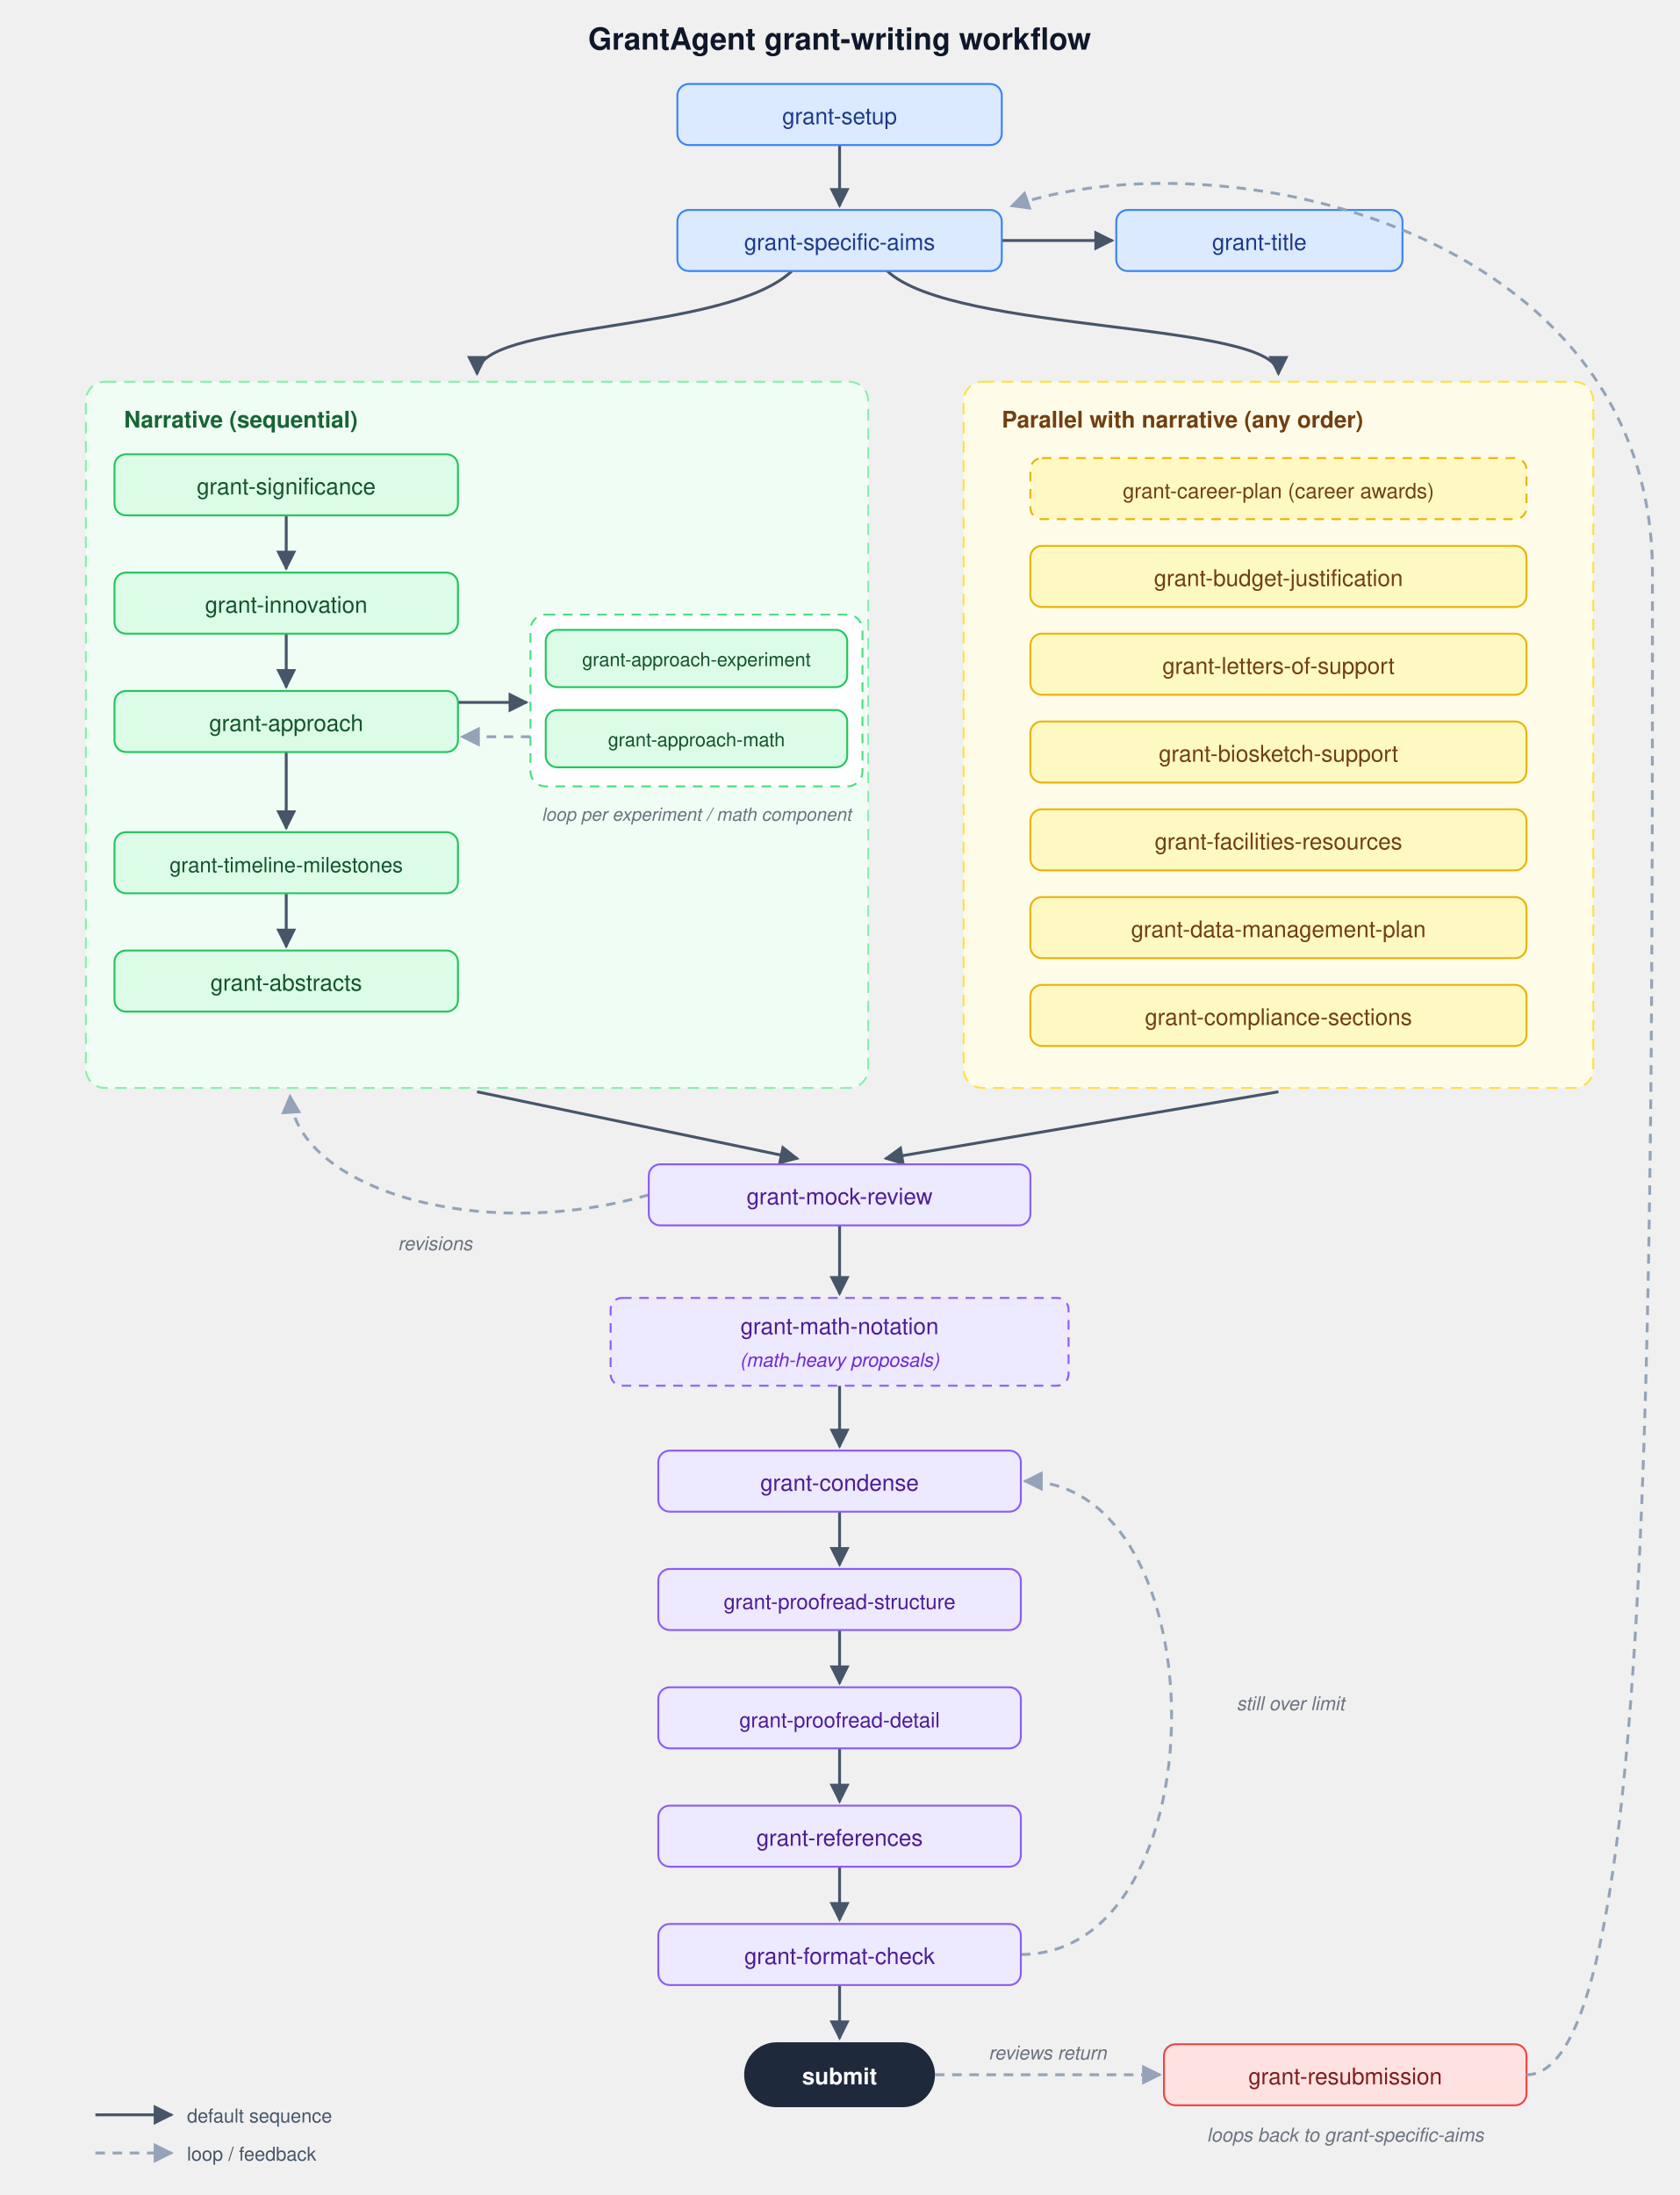
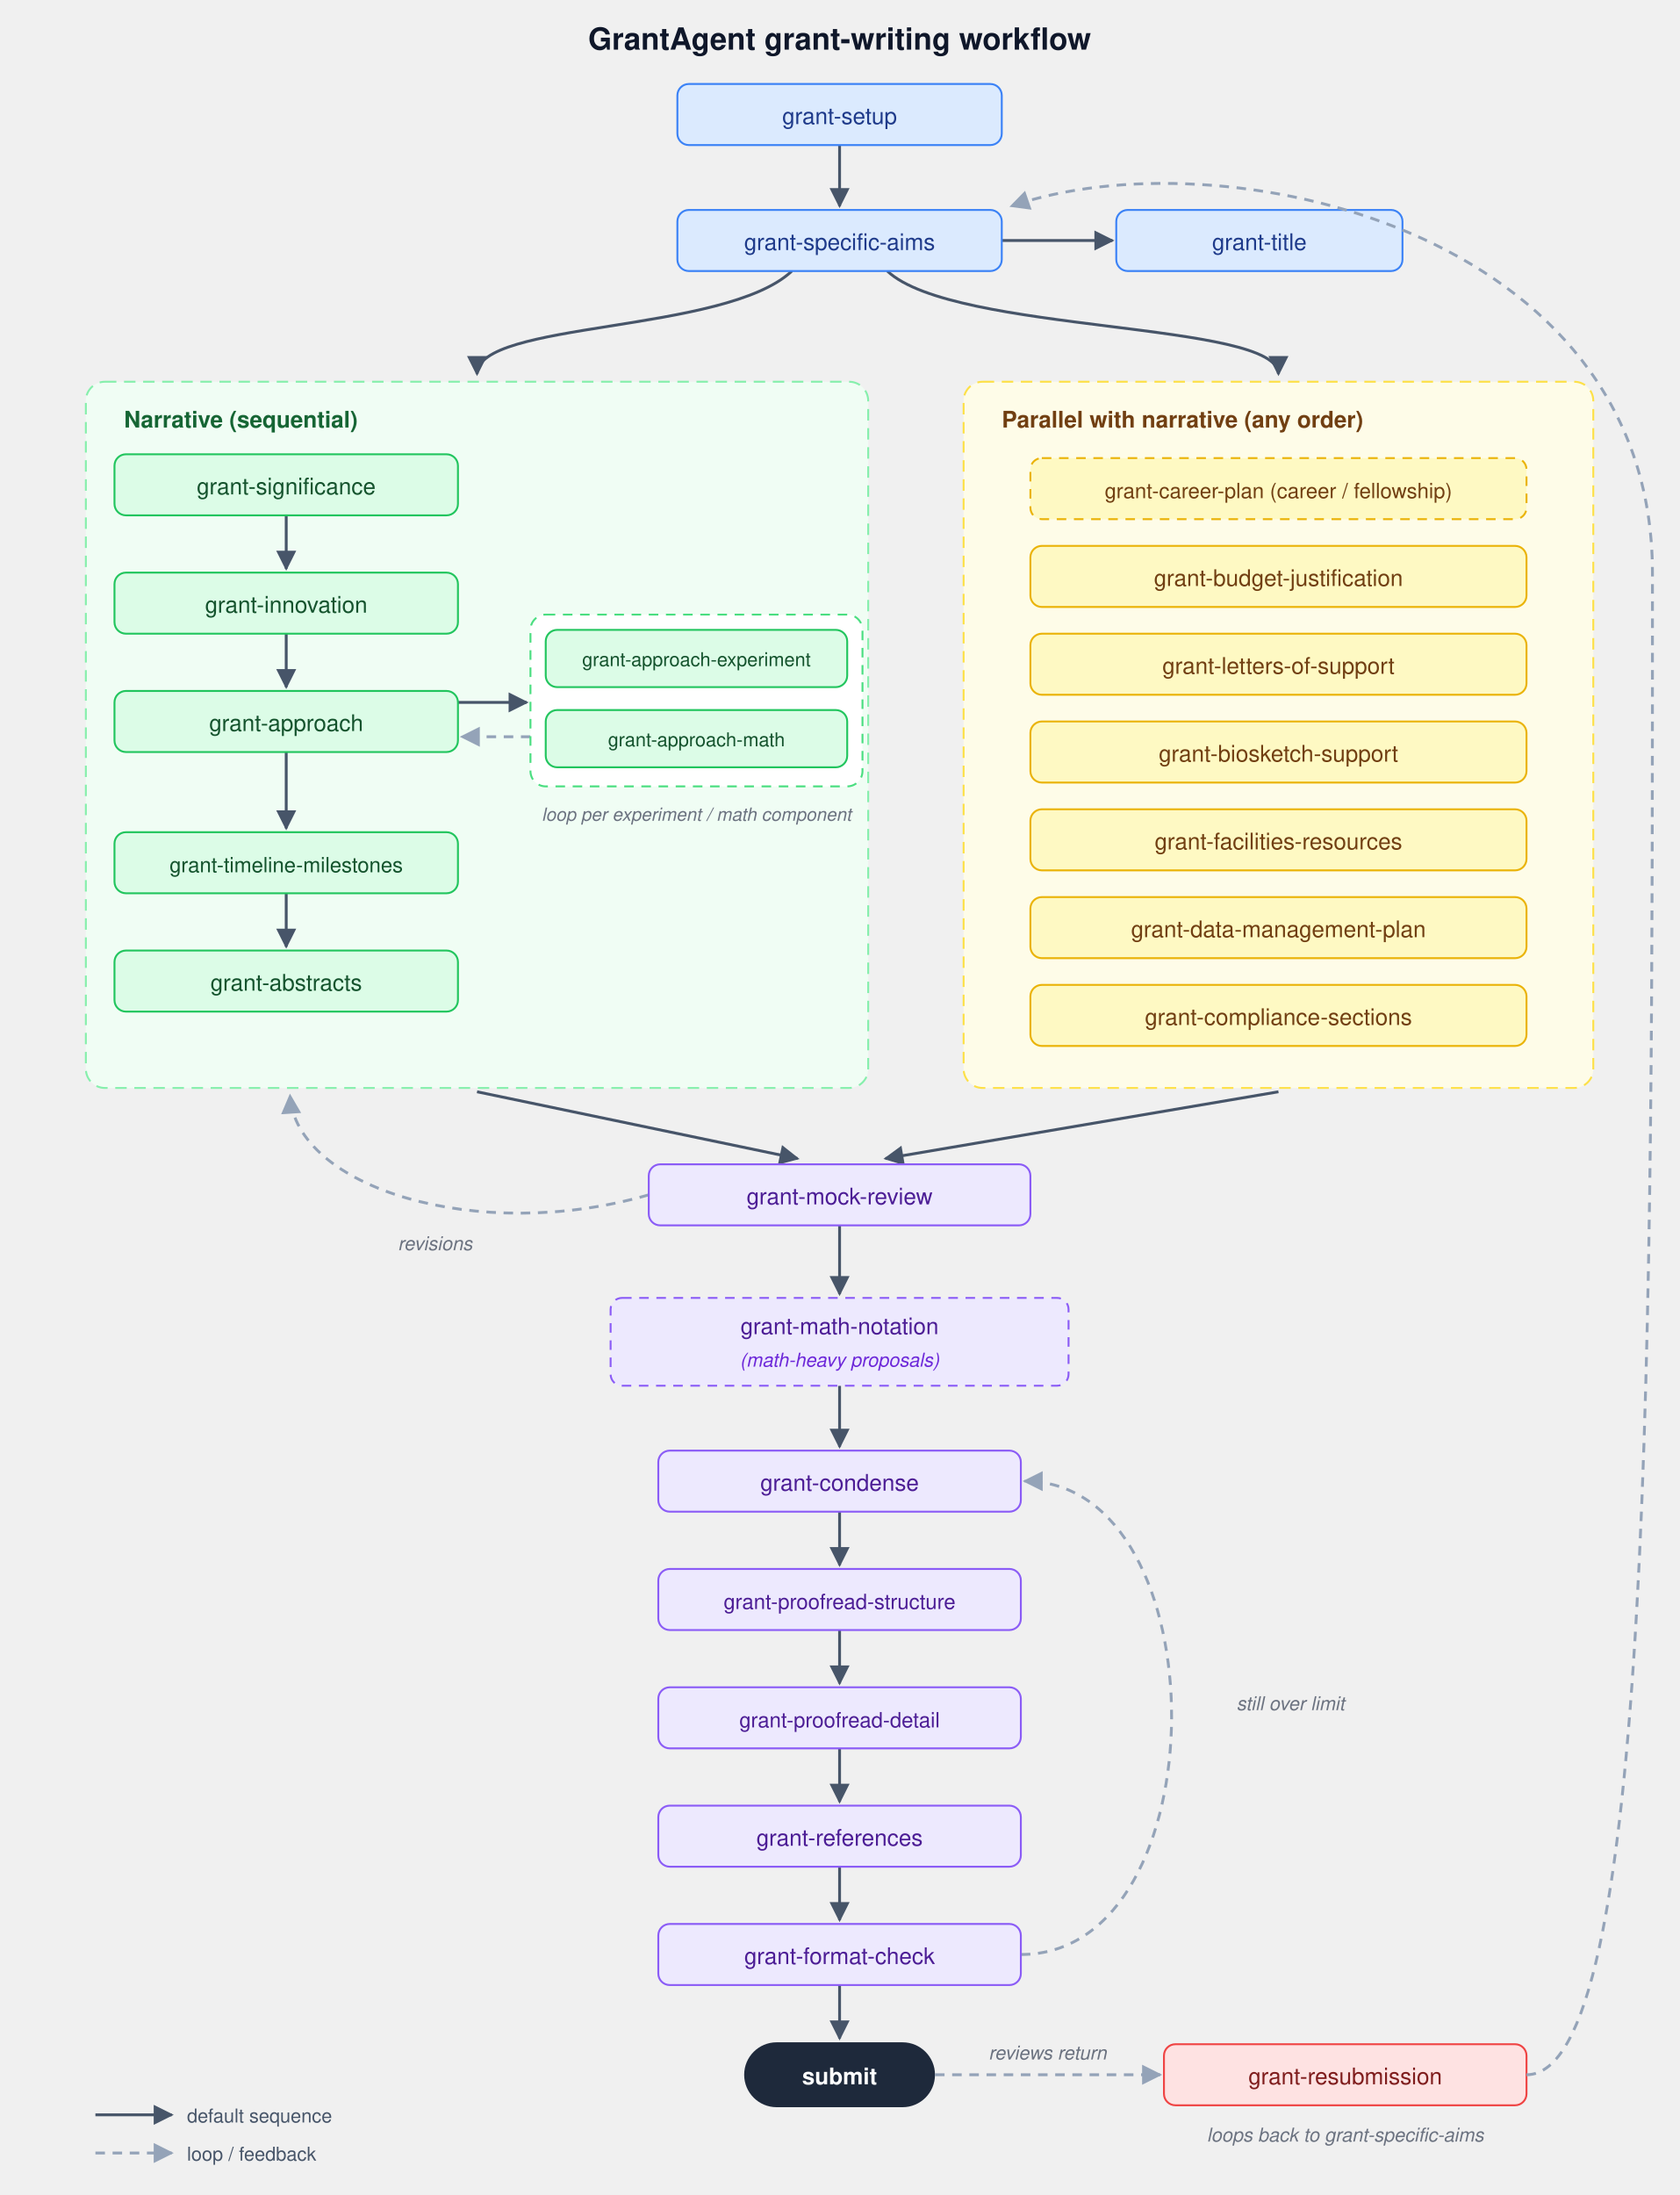
<svg xmlns="http://www.w3.org/2000/svg" viewBox="0 0 880 1150" font-family="Helvetica, Arial, sans-serif">
  <defs>
    <marker id="a" viewBox="0 0 10 10" refX="9" refY="5" markerWidth="7" markerHeight="7" orient="auto-start-reverse">
      <path d="M0,0 L10,5 L0,10 z" fill="#475569" />
    </marker>
    <marker id="ad" viewBox="0 0 10 10" refX="9" refY="5" markerWidth="7" markerHeight="7" orient="auto-start-reverse">
      <path d="M0,0 L10,5 L0,10 z" fill="#94a3b8" />
    </marker>
  </defs>
  <text x="440" y="26" text-anchor="middle" font-size="16" font-weight="bold" fill="#0f172a">GrantAgent grant-writing workflow</text>
  <rect x="45" y="200" width="410" height="370" rx="10" fill="#f0fdf4" stroke="#86efac" stroke-dasharray="6 4" />
  <text x="65" y="224" font-size="12" font-weight="bold" fill="#166534">Narrative (sequential)</text>
  <rect x="505" y="200" width="330" height="370" rx="10" fill="#fefce8" stroke="#fde047" stroke-dasharray="6 4" />
  <text x="525" y="224" font-size="12" font-weight="bold" fill="#713f12">Parallel with narrative (any order)</text>
  <line x1="440" y1="76" x2="440" y2="108" stroke="#475569" stroke-width="1.5" marker-end="url(#a)" />
  <line x1="525" y1="126" x2="583" y2="126" stroke="#475569" stroke-width="1.5" marker-end="url(#a)" />
  <path d="M415,142 C380,175 250,168 250,196" fill="none" stroke="#475569" stroke-width="1.5" marker-end="url(#a)" />
  <path d="M465,142 C500,175 670,168 670,196" fill="none" stroke="#475569" stroke-width="1.5" marker-end="url(#a)" />
  <rect x="355" y="44" width="170" height="32" rx="6" fill="#dbeafe" stroke="#3b82f6" />
  <text x="440" y="65" text-anchor="middle" font-size="12" fill="#1e3a8a">grant-setup</text>
  <rect x="355" y="110" width="170" height="32" rx="6" fill="#dbeafe" stroke="#3b82f6" />
  <text x="440" y="131" text-anchor="middle" font-size="12" fill="#1e3a8a">grant-specific-aims</text>
  <rect x="585" y="110" width="150" height="32" rx="6" fill="#dbeafe" stroke="#3b82f6" />
  <text x="660" y="131" text-anchor="middle" font-size="12" fill="#1e3a8a">grant-title</text>
  <line x1="150" y1="270" x2="150" y2="298" stroke="#475569" stroke-width="1.5" marker-end="url(#a)" />
  <line x1="150" y1="332" x2="150" y2="360" stroke="#475569" stroke-width="1.5" marker-end="url(#a)" />
  <line x1="150" y1="394" x2="150" y2="434" stroke="#475569" stroke-width="1.5" marker-end="url(#a)" />
  <line x1="150" y1="468" x2="150" y2="496" stroke="#475569" stroke-width="1.5" marker-end="url(#a)" />
  <line x1="240" y1="368" x2="276" y2="368" stroke="#475569" stroke-width="1.5" marker-end="url(#a)" />
  <line x1="278" y1="386" x2="242" y2="386" stroke="#94a3b8" stroke-width="1.5" stroke-dasharray="5 4" marker-end="url(#ad)" />
  <text x="365" y="430" text-anchor="middle" font-size="9.5" font-style="italic" fill="#6b7280">loop per experiment / math component</text>
  <rect x="60" y="238" width="180" height="32" rx="6" fill="#dcfce7" stroke="#22c55e" />
  <text x="150" y="259" text-anchor="middle" font-size="12" fill="#14532d">grant-significance</text>
  <rect x="60" y="300" width="180" height="32" rx="6" fill="#dcfce7" stroke="#22c55e" />
  <text x="150" y="321" text-anchor="middle" font-size="12" fill="#14532d">grant-innovation</text>
  <rect x="60" y="362" width="180" height="32" rx="6" fill="#dcfce7" stroke="#22c55e" />
  <text x="150" y="383" text-anchor="middle" font-size="12" fill="#14532d">grant-approach</text>
  <rect x="278" y="322" width="174" height="90" rx="8" fill="#ffffff" stroke="#4ade80" stroke-dasharray="5 4" />
  <rect x="286" y="330" width="158" height="30" rx="6" fill="#dcfce7" stroke="#22c55e" />
  <text x="365" y="349" text-anchor="middle" font-size="10" fill="#14532d">grant-approach-experiment</text>
  <rect x="286" y="372" width="158" height="30" rx="6" fill="#dcfce7" stroke="#22c55e" />
  <text x="365" y="391" text-anchor="middle" font-size="10" fill="#14532d">grant-approach-math</text>
  <rect x="60" y="436" width="180" height="32" rx="6" fill="#dcfce7" stroke="#22c55e" />
  <text x="150" y="457" text-anchor="middle" font-size="11" fill="#14532d">grant-timeline-milestones</text>
  <rect x="60" y="498" width="180" height="32" rx="6" fill="#dcfce7" stroke="#22c55e" />
  <text x="150" y="519" text-anchor="middle" font-size="12" fill="#14532d">grant-abstracts</text>
  <rect x="540" y="240" width="260" height="32" rx="6" fill="#fef9c3" stroke="#eab308" stroke-dasharray="5 4" />
-   <text x="670" y="261" text-anchor="middle" font-size="11" fill="#713f12">grant-career-plan (career awards)</text>
+   <text x="670" y="261" text-anchor="middle" font-size="11" fill="#713f12">grant-career-plan (career / fellowship)</text>
  <rect x="540" y="286" width="260" height="32" rx="6" fill="#fef9c3" stroke="#eab308" />
  <text x="670" y="307" text-anchor="middle" font-size="12" fill="#713f12">grant-budget-justification</text>
  <rect x="540" y="332" width="260" height="32" rx="6" fill="#fef9c3" stroke="#eab308" />
  <text x="670" y="353" text-anchor="middle" font-size="12" fill="#713f12">grant-letters-of-support</text>
  <rect x="540" y="378" width="260" height="32" rx="6" fill="#fef9c3" stroke="#eab308" />
  <text x="670" y="399" text-anchor="middle" font-size="12" fill="#713f12">grant-biosketch-support</text>
  <rect x="540" y="424" width="260" height="32" rx="6" fill="#fef9c3" stroke="#eab308" />
  <text x="670" y="445" text-anchor="middle" font-size="12" fill="#713f12">grant-facilities-resources</text>
  <rect x="540" y="470" width="260" height="32" rx="6" fill="#fef9c3" stroke="#eab308" />
  <text x="670" y="491" text-anchor="middle" font-size="12" fill="#713f12">grant-data-management-plan</text>
  <rect x="540" y="516" width="260" height="32" rx="6" fill="#fef9c3" stroke="#eab308" />
  <text x="670" y="537" text-anchor="middle" font-size="12" fill="#713f12">grant-compliance-sections</text>
  <line x1="250" y1="572" x2="418" y2="607" stroke="#475569" stroke-width="1.5" marker-end="url(#a)" />
  <line x1="670" y1="572" x2="464" y2="607" stroke="#475569" stroke-width="1.5" marker-end="url(#a)" />
  <path d="M340,626 C250,652 155,622 152,574" fill="none" stroke="#94a3b8" stroke-width="1.5" stroke-dasharray="5 4" marker-end="url(#ad)" />
  <text x="228" y="655" text-anchor="middle" font-size="10" font-style="italic" fill="#6b7280">revisions</text>
  <line x1="440" y1="642" x2="440" y2="678" stroke="#475569" stroke-width="1.5" marker-end="url(#a)" />
  <line x1="440" y1="726" x2="440" y2="758" stroke="#475569" stroke-width="1.5" marker-end="url(#a)" />
  <line x1="440" y1="792" x2="440" y2="820" stroke="#475569" stroke-width="1.5" marker-end="url(#a)" />
  <line x1="440" y1="854" x2="440" y2="882" stroke="#475569" stroke-width="1.5" marker-end="url(#a)" />
  <line x1="440" y1="916" x2="440" y2="944" stroke="#475569" stroke-width="1.5" marker-end="url(#a)" />
  <line x1="440" y1="978" x2="440" y2="1006" stroke="#475569" stroke-width="1.5" marker-end="url(#a)" />
  <line x1="440" y1="1040" x2="440" y2="1068" stroke="#475569" stroke-width="1.5" marker-end="url(#a)" />
  <path d="M535,1024 C640,1024 640,776 537,776" fill="none" stroke="#94a3b8" stroke-width="1.5" stroke-dasharray="5 4" marker-end="url(#ad)" />
  <text x="648" y="896" font-size="10" font-style="italic" fill="#6b7280">still over limit</text>
  <rect x="340" y="610" width="200" height="32" rx="6" fill="#ede9fe" stroke="#8b5cf6" />
  <text x="440" y="631" text-anchor="middle" font-size="12" fill="#4c1d95">grant-mock-review</text>
  <rect x="320" y="680" width="240" height="46" rx="6" fill="#ede9fe" stroke="#8b5cf6" stroke-dasharray="5 4" />
  <text x="440" y="699" text-anchor="middle" font-size="12" fill="#4c1d95">grant-math-notation</text>
  <text x="440" y="716" text-anchor="middle" font-size="10" font-style="italic" fill="#6d28d9">(math-heavy proposals)</text>
  <rect x="345" y="760" width="190" height="32" rx="6" fill="#ede9fe" stroke="#8b5cf6" />
  <text x="440" y="781" text-anchor="middle" font-size="12" fill="#4c1d95">grant-condense</text>
  <rect x="345" y="822" width="190" height="32" rx="6" fill="#ede9fe" stroke="#8b5cf6" />
  <text x="440" y="843" text-anchor="middle" font-size="11" fill="#4c1d95">grant-proofread-structure</text>
  <rect x="345" y="884" width="190" height="32" rx="6" fill="#ede9fe" stroke="#8b5cf6" />
  <text x="440" y="905" text-anchor="middle" font-size="11" fill="#4c1d95">grant-proofread-detail</text>
  <rect x="345" y="946" width="190" height="32" rx="6" fill="#ede9fe" stroke="#8b5cf6" />
  <text x="440" y="967" text-anchor="middle" font-size="12" fill="#4c1d95">grant-references</text>
  <rect x="345" y="1008" width="190" height="32" rx="6" fill="#ede9fe" stroke="#8b5cf6" />
  <text x="440" y="1029" text-anchor="middle" font-size="12" fill="#4c1d95">grant-format-check</text>
  <rect x="390" y="1070" width="100" height="34" rx="17" fill="#1e293b" />
  <text x="440" y="1092" text-anchor="middle" font-size="12" font-weight="bold" fill="#ffffff">submit</text>
  <line x1="490" y1="1087" x2="608" y2="1087" stroke="#94a3b8" stroke-width="1.5" stroke-dasharray="5 4" marker-end="url(#ad)" />
  <text x="549" y="1079" text-anchor="middle" font-size="10" font-style="italic" fill="#6b7280">reviews return</text>
  <rect x="610" y="1071" width="190" height="32" rx="6" fill="#fee2e2" stroke="#ef4444" />
  <text x="705" y="1092" text-anchor="middle" font-size="12" fill="#7f1d1d">grant-resubmission</text>
  <path d="M800,1087 C866,1087 866,700 866,300 C866,120 640,70 530,108" fill="none" stroke="#94a3b8" stroke-width="1.5" stroke-dasharray="5 4" marker-end="url(#ad)" />
  <text x="705" y="1122" text-anchor="middle" font-size="10" font-style="italic" fill="#6b7280">loops back to grant-specific-aims</text>
  <line x1="50" y1="1108" x2="90" y2="1108" stroke="#475569" stroke-width="1.5" marker-end="url(#a)" />
  <text x="98" y="1112" font-size="10" fill="#475569">default sequence</text>
  <line x1="50" y1="1128" x2="90" y2="1128" stroke="#94a3b8" stroke-width="1.5" stroke-dasharray="5 4" marker-end="url(#ad)" />
  <text x="98" y="1132" font-size="10" fill="#475569">loop / feedback</text>
</svg>
